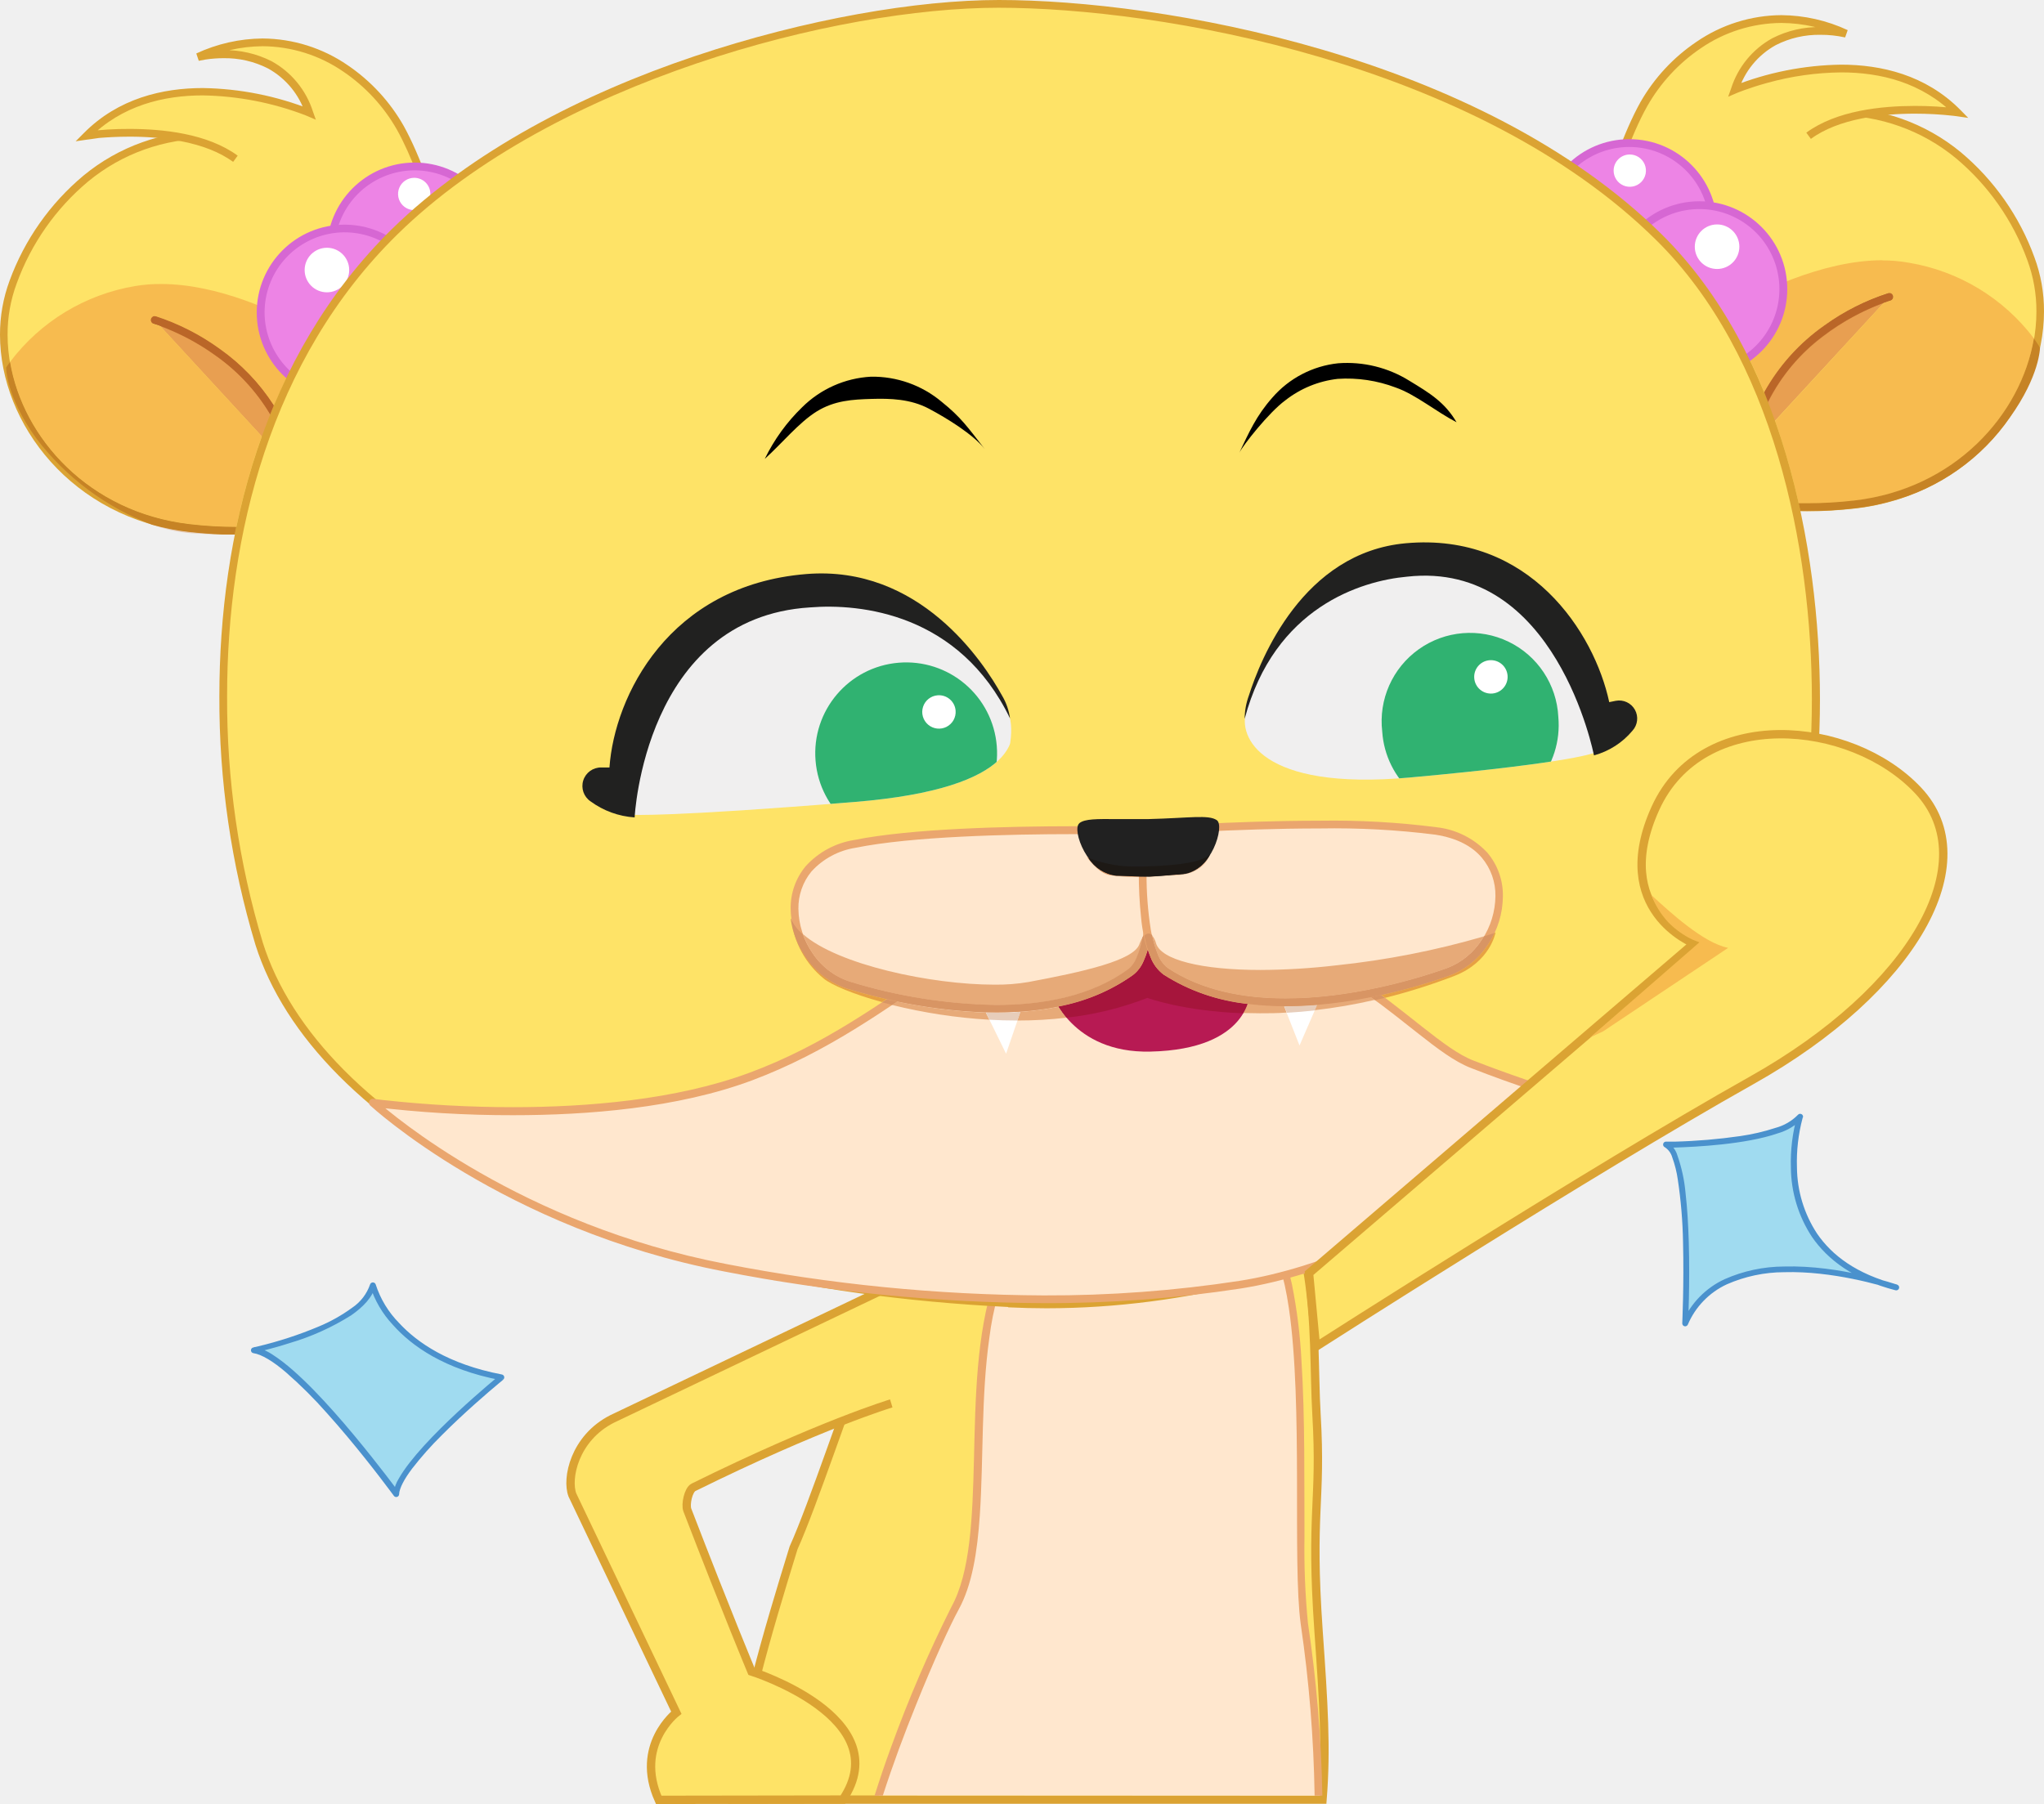
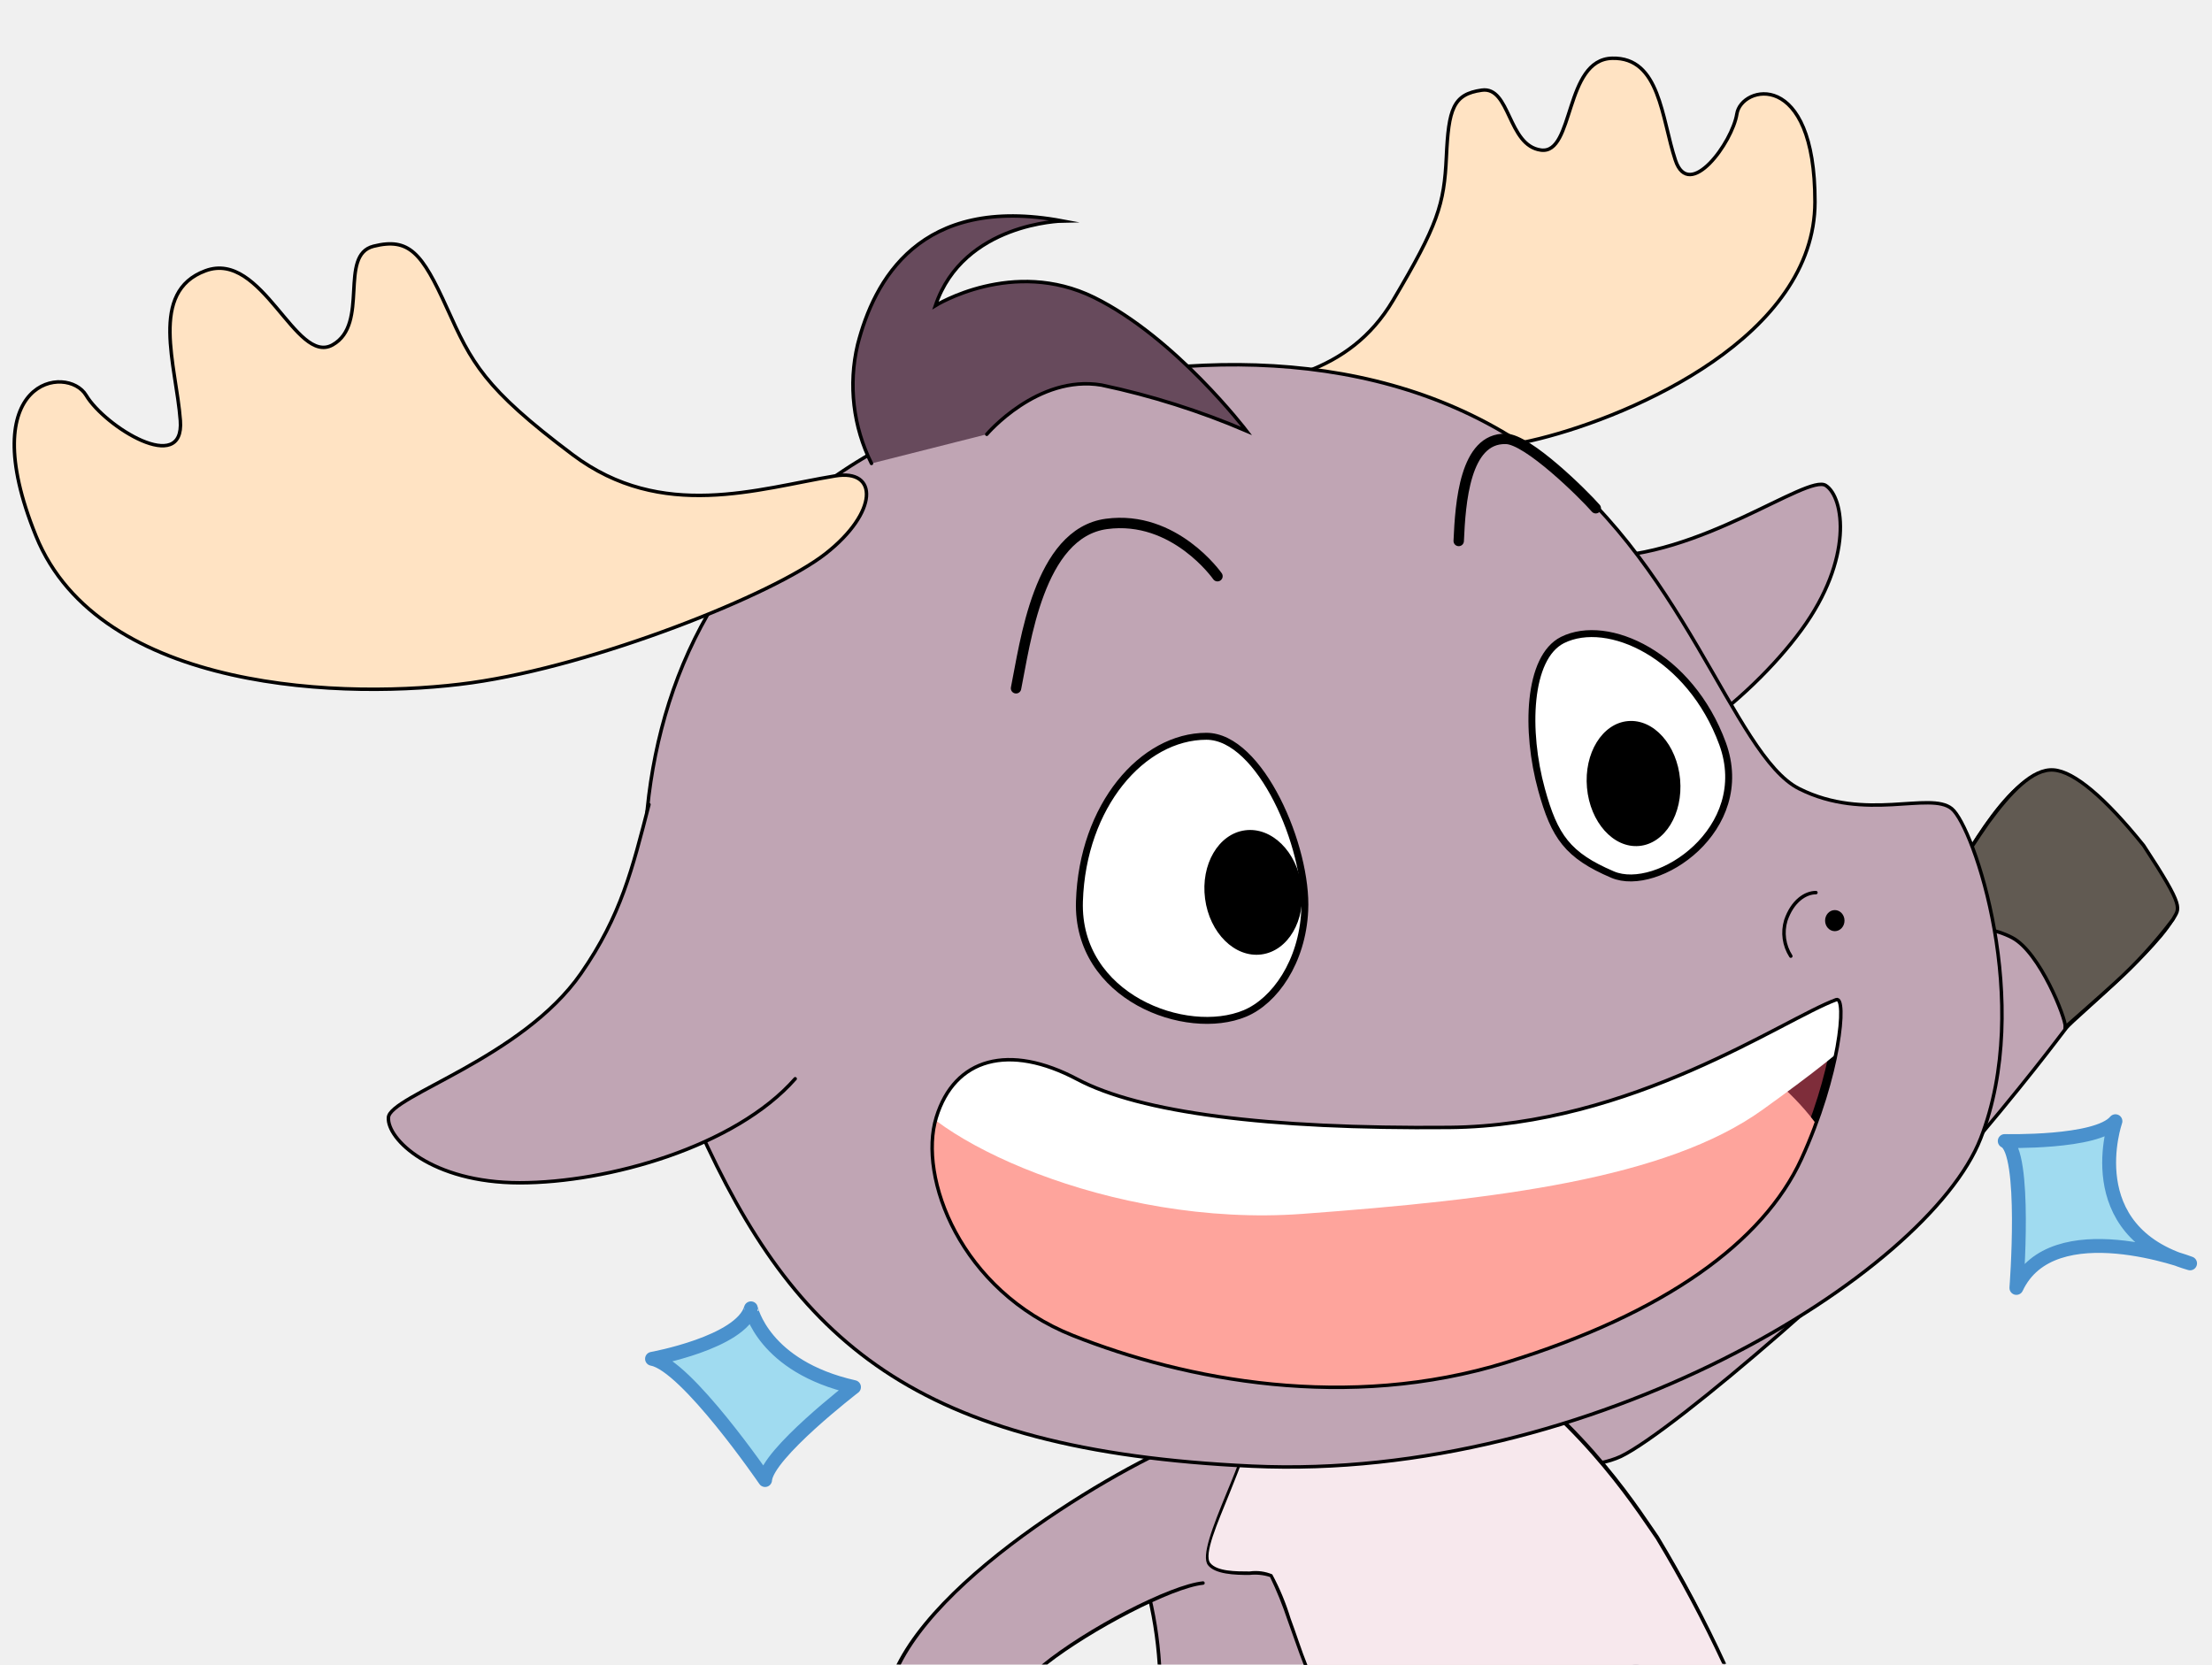
- <svg xmlns="http://www.w3.org/2000/svg" viewBox="0 0 366.94 323.91">
+ <svg xmlns="http://www.w3.org/2000/svg" viewBox="0 0 159.45 120.03">
  <defs>
-     <style>.cls-1{fill:none;}.cls-2,.cls-7{fill:#fee367;}.cls-2{stroke:#dba333;stroke-miterlimit:10;stroke-width:1.5px;}.cls-3{fill:#ffe7ce;}.cls-4{fill:#eaa66e;}.cls-5{fill:#a0dbf0;}.cls-6{fill:#4a91cd;}.cls-8{fill:#dba333;}.cls-9{fill:#e89f51;}.cls-10{fill:#ce7f38;}.cls-11{fill:#e7cdba;}.cls-12{fill:#f7bb4f;}.cls-13{fill:#c68325;}.cls-14{fill:#ba6628;}.cls-15{fill:#ed84e5;}.cls-16{fill:#d667d3;}.cls-17{fill:#fff;}.cls-18{clip-path:url(#clip-path);}.cls-19{fill:#f0efef;}.cls-20{fill:#30b271;}.cls-21{fill:#212120;}.cls-22{clip-path:url(#clip-path-2);}.cls-23{fill:#b71a53;}.cls-24{fill:#212121;}.cls-25{fill:#e7a142;}.cls-26{fill:#e7aa78;}.cls-27{fill:#d89564;}.cls-28{fill:#a6153c;}.cls-29{fill:#e09e6b;}.cls-30{fill:#d28b59;}.cls-31{fill:#1d1915;}.cls-32{fill:#d7911b;}</style>
+     <style>.cls-1,.cls-10,.cls-2{fill:none;}.cls-1,.cls-10,.cls-12,.cls-3,.cls-4,.cls-7,.cls-8,.cls-9{stroke:#000;stroke-miterlimit:10;}.cls-1,.cls-10,.cls-12,.cls-15,.cls-3,.cls-4,.cls-7,.cls-8,.cls-9{stroke-linecap:round;}.cls-1,.cls-3,.cls-4,.cls-7,.cls-8{stroke-width:0.25px;}.cls-3,.cls-5{fill:#c0a5b4;}.cls-4{fill:#615a52;}.cls-6{fill:#f7e8ed;}.cls-7{fill:#ffe3c3;}.cls-8{fill:#674a5c;}.cls-14,.cls-9{fill:#fff;}.cls-9{stroke-width:0.5px;}.cls-10{stroke-width:0.75px;}.cls-11{clip-path:url(#clip-path);}.cls-12{fill:#7e2d3a;}.cls-13{fill:#fea49c;}.cls-15{fill:#a0dbf0;stroke:#4a91cd;stroke-linejoin:round;}</style>
    <clipPath id="clip-path">
-       <path class="cls-1" d="M286.4,135.1s-3.12,1.77-33.27,4.51c-27.11,2.45-30.79-7.46-29.42-11.77,4.08-12.79,12.58-25.08,28.31-26.51s21.62,9.11,26.47,14c5.69,5.7,7.91,19.8,7.91,19.8" />
-     </clipPath>
-     <clipPath id="clip-path-2">
-       <path class="cls-1" d="M113.56,146.31s6.48.42,39.89-2.31c30-2.45,29.67-12.14,27.46-16.14-6.53-11.89-17.83-22.49-35.24-21.07S123.51,119.68,119,125.34c-5.3,6.65-5.44,21-5.44,21" />
+       <path class="cls-1" d="M132.36,72.07c-3.79,1.39-14.72,9.09-27.89,9.21S82.16,80.2,77.66,77.81c-4.92-2.61-8.85-1.55-10.17,2.75s1.72,12.49,9.85,15.72,19.81,5.48,31.25,1.94,18.51-8.68,21.26-14.66S133.17,71.77,132.36,72.07Z" />
    </clipPath>
  </defs>
  <g id="Layer_2" data-name="Layer 2">
-     <g id="Layer_4" data-name="Layer 4">
-       <path class="cls-2" d="M237.42,323.15c.73-9.18.21-17.21-.71-30.24-1.51-21.59.56-23-.37-38.89-.9-15.33,1.52-37.44-15.48-52.11s-32.32-7.21-42.64.31c-5.36,3.9-13,15.88-22,38.81-4,10.19-10.3,29.26-13.76,36.92-4.87,15.77-9.44,31.26-10.91,45.2Z" />
-       <path class="cls-3" d="M237,322.44c0-11.19-1.68-22.28-2.85-30.95-2-14.46,2.12-60.11-6.5-69.36-9.26-9.93-33.86-10.26-37.21-8-22.79,15.62-9.6,57.46-19,74.57-2.63,4.78-9.12,19.55-13.67,33.7Z" />
-       <path class="cls-4" d="M158.48,322.44c1.86-5.76,3.82-11,6-16.39,3.11-7.73,6.08-14.22,7.6-17,2.44-4.44,3.37-10.35,3.82-17,.67-9.91.22-21.44,1.72-31.9a50,50,0,0,1,4.08-14.53,27.06,27.06,0,0,1,9.18-10.94,7.49,7.49,0,0,1,2.65-.74,37.87,37.87,0,0,1,5.09-.31,61.85,61.85,0,0,1,15.33,2c5.27,1.4,10.18,3.66,13.23,6.94,2,2.07,3.36,6.58,4.2,12.33,1.27,8.63,1.44,20.07,1.46,30.69s-.09,20.43.66,26A237.35,237.35,0,0,1,236,322.44h1.39a239,239,0,0,0-2.59-31,137.65,137.65,0,0,1-.62-15.55c-.05-9.68.11-21.39-.54-31.57a94.15,94.15,0,0,0-1.71-13.7c-.87-3.9-2-7-3.8-8.92-3.35-3.58-8.48-5.89-13.9-7.34a63.35,63.35,0,0,0-15.68-2,37.81,37.81,0,0,0-5.29.33,8.44,8.44,0,0,0-3.24,1c-5.85,4-9.38,9.71-11.53,16.19-3.22,9.73-3.38,21.26-3.64,32s-.65,20.51-4.06,26.67A234.46,234.46,0,0,0,160,313.63c-1.16,3.16-2,5.65-3,8.81Z" />
-       <path class="cls-2" d="M164.39,228.79l-54.5,26c-6.78,3.44-8.25,10.73-7.13,13.66l18.65,39.09s-7.56,5.86-3.16,15.65l33.06-.05c9.88-14.72-16.4-23-16.4-23s-4.35-10.39-11.52-29c-.37-1,.18-3.61,1.11-4.07C147.27,255.82,160,252,160,252" />
-       <path class="cls-5" d="M323.15,200.49s-7.73,24.25,17.25,30.67c0,0-30.47-10.61-37.89,6.48,0,0,1.42-29.95-3.49-32.1C299,205.54,319.2,205.46,323.15,200.49Z" />
-       <path class="cls-6" d="M323.15,200.49l.49.15-.05.17a30.48,30.48,0,0,0-1,8.8,22,22,0,0,0,3.61,11.9c2.63,3.84,7,7.26,14.37,9.15l-.13.5-.17.49-.44-.14c-2.05-.67-10.88-3.32-19.52-3.07A25.78,25.78,0,0,0,310,230.62a14,14,0,0,0-7,7.23.53.53,0,0,1-.6.3.54.54,0,0,1-.4-.54s.08-1.76.14-4.47.09-6.35,0-10.1a85.8,85.8,0,0,0-.94-11.23,19.8,19.8,0,0,0-1-4,3.19,3.19,0,0,0-1.32-1.8.53.53,0,0,1-.31-.59A.52.52,0,0,1,299,205s.6,0,1.63,0a101.12,101.12,0,0,0,11.79-1,37.68,37.68,0,0,0,6.34-1.48,8.8,8.8,0,0,0,4-2.33.52.52,0,0,1,.65-.13.5.5,0,0,1,.25.61l-.49-.15.4.32a9.77,9.77,0,0,1-4.43,2.67c-5.77,2-14.76,2.43-18.45,2.55-1,0-1.65,0-1.65,0v-.52l.2-.48a4.1,4.1,0,0,1,1.87,2.36,27.62,27.62,0,0,1,1.48,6.81c.32,2.73.49,5.79.58,8.78.22,7.55-.12,14.65-.12,14.65l-.52,0-.48-.21a15.12,15.12,0,0,1,7.55-7.75,26.63,26.63,0,0,1,10.66-2.28c10.13-.29,20.3,3.26,20.33,3.27a.51.51,0,0,1,.33.64.53.53,0,0,1-.63.36c-7.53-1.94-12.2-5.51-15-9.58a23,23,0,0,1-3.79-12.45,30.81,30.81,0,0,1,1.14-9.31l.5.16.4.32Z" />
-       <path class="cls-5" d="M90,247.34S71.4,262.5,71.13,268.27c0,0-18-24.72-25.56-25.83,0,0,19.37-4.11,21.36-11.69C66.93,230.75,70,243.5,90,247.34Z" />
-       <path class="cls-6" d="M90,247.34l.33.41s-.29.23-.79.66c-1.78,1.48-6.23,5.28-10.25,9.32a59.9,59.9,0,0,0-5.32,6c-1.41,1.86-2.29,3.55-2.32,4.58a.52.52,0,0,1-.94.29s-.28-.39-.79-1.06c-1.77-2.37-6.3-8.31-11.2-13.76a78.71,78.71,0,0,0-7.33-7.31c-2.31-2-4.45-3.29-5.9-3.49a.52.52,0,0,1-.44-.5.51.51,0,0,1,.41-.52l.82-.19a70.32,70.32,0,0,0,10.93-3.57,29.21,29.21,0,0,0,6-3.37,8.29,8.29,0,0,0,3.23-4.2.53.53,0,0,1,1,0v0a17.61,17.61,0,0,0,4.21,6.94c3.24,3.5,8.84,7.4,18.45,9.24a.53.53,0,0,1,.41.39.52.52,0,0,1-.18.53l-.33-.41-.1.51c-10.12-1.93-16-6.15-19.34-9.9a18.28,18.28,0,0,1-4.14-7.08l.51-.12.5.13c-.55,2.09-2.24,3.83-4.38,5.32a44,44,0,0,1-11.09,5c-3.53,1.13-6.27,1.71-6.28,1.71l-.11-.51.07-.51a9.3,9.3,0,0,1,3.48,1.5c4.36,2.82,9.93,8.93,14.45,14.36s8,10.17,8,10.17l-.42.31-.52,0a6.72,6.72,0,0,1,1-2.78c2-3.5,6.45-8.08,10.5-11.85s7.61-6.67,7.61-6.67l.33.4-.1.51Z" />
-       <path class="cls-7" d="M83.64,69.64S74.81,34.08,50.51,26.35,9,33,2.37,50.64,9.22,91.94,34,94.81s46.38-6.62,49.69-25.17" />
-       <path class="cls-8" d="M83.64,69.64,83,69.8s0-.13-.1-.38a92.21,92.21,0,0,0-8.3-20C69.33,40.13,61.43,30.55,50.3,27a42.11,42.11,0,0,0-12.87-2.11,33.64,33.64,0,0,0-21.6,7.69A43,43,0,0,0,3,50.89a26.05,26.05,0,0,0-1.64,9.22c0,15.32,12.5,31.68,32.64,34a73,73,0,0,0,8.52.5c10.39,0,19.81-2.31,27-6.6S81.53,77.48,83,69.51l.68.13L83,69.8l.68-.16.68.12c-1.49,8.4-6.67,15-14.09,19.45S53.14,96,42.55,96a75.87,75.87,0,0,1-8.68-.51C13,93.08,0,76.16,0,60.11A27.72,27.72,0,0,1,1.72,50.4,44.55,44.55,0,0,1,15,31.52a35,35,0,0,1,22.47-8,43.83,43.83,0,0,1,13.3,2.17c12.42,4,20.78,15,26.07,24.88a91.66,91.66,0,0,1,7.51,18.9l0,.14,0,.15-.68-.12" />
-       <path class="cls-9" d="M27.77,57.49S49.3,63.62,53.11,85L27.77,57.49" />
-       <path class="cls-10" d="M28,56.82a41.48,41.48,0,0,1,11.46,5.84,34.47,34.47,0,0,1,14.37,22.2.69.69,0,0,1-.56.81.69.69,0,0,1-.8-.56A33.07,33.07,0,0,0,38.61,63.79a42,42,0,0,0-7.7-4.37c-1-.45-1.86-.77-2.44-1l-.67-.22-.22-.07A.7.7,0,1,1,28,56.82" />
-       <path class="cls-11" d="M27.36,94.22a42.14,42.14,0,0,0,6.51,1.28c2,.23,4,.39,6,.46-1.78,0-3.67-.09-5.59-.21a26,26,0,0,1-6.87-1.53" />
-       <path class="cls-12" d="M29,51c10,0,20.63,4.91,27,8.41a103.54,103.54,0,0,0-6.82,13.45,36.69,36.69,0,0,0-9.73-10.16A41.48,41.48,0,0,0,28,56.82a.63.63,0,0,0-.19,0,.7.7,0,0,0-.19,1.37l.22.07.67.22.28.1L47,78.35a123.85,123.85,0,0,0-4.57,16.27,73.15,73.15,0,0,1-8.4-.5C16,92,4.11,78.72,1.8,65A35.44,35.44,0,0,1,24.29,51.36,26.35,26.35,0,0,1,29,51" />
-       <path class="cls-13" d="M1.8,65C4.11,78.72,16,92,34,94.12a73.15,73.15,0,0,0,8.4.5c-.1.45-.19.9-.28,1.35H39.82c-2-.07-3.94-.23-6-.46a42.14,42.14,0,0,1-6.51-1.28A46.93,46.93,0,0,1,6.49,78.69C1.06,71.18,1.1,66,1.1,66s.23-.39.7-1" />
-       <path class="cls-14" d="M27.77,56.79a.63.63,0,0,1,.19,0,41.48,41.48,0,0,1,11.46,5.84,36.69,36.69,0,0,1,9.73,10.16c-.22.53-.44,1.06-.65,1.59a35.25,35.25,0,0,0-9.89-10.62,42,42,0,0,0-7.7-4.37c-.87-.38-1.61-.67-2.16-.87l-.28-.1-.67-.22-.22-.07a.7.7,0,0,1,.19-1.37" />
-       <path class="cls-7" d="M82.45,54.62s-4.63-21.09-10.6-31.69-20-20.1-36.32-12.7c0,0,15-3.86,20,10.05,0,0-25.17-10.82-40,4.08,0,0,17.56-2.53,26.72,4.2" />
-       <path class="cls-8" d="M81.77,54.77l-.2-.92c-.49-2.08-1.78-7.44-3.59-13.43s-4.17-12.6-6.73-17.15a31.2,31.2,0,0,0-9.63-10.42A25.83,25.83,0,0,0,47.15,8.3a27.28,27.28,0,0,0-11.34,2.57l-.28-.64-.18-.67A21.5,21.5,0,0,1,40.13,9a18.5,18.5,0,0,1,8.64,2,15.78,15.78,0,0,1,7.4,9l.53,1.5-1.46-.63-.38-.16a53.93,53.93,0,0,0-18.45-3.58c-7,0-14.51,1.77-20.38,7.67l-.49-.49-.1-.68a58.11,58.11,0,0,1,7.77-.48c5.94,0,14,.8,19.46,4.8l-.82,1.12c-5-3.68-12.83-4.54-18.64-4.53-2.19,0-4.08.12-5.43.23L16.2,25l-.56.07-2.06.3,1.47-1.47c6.2-6.26,14.18-8.09,21.36-8.09a54.92,54.92,0,0,1,19.38,3.85l-.28.64-.65.23a14.33,14.33,0,0,0-6.75-8.24,16.94,16.94,0,0,0-8-1.84,21.64,21.64,0,0,0-3.21.24c-.39.06-.7.12-.91.17l-.24.05-.07,0L35.24,9.6A28.75,28.75,0,0,1,47.15,6.91,27.27,27.27,0,0,1,62.4,11.7,32.58,32.58,0,0,1,72.46,22.59c3,5.4,5.68,13.34,7.6,20s3.07,11.9,3.07,11.91l-1.36.3Z" />
-       <path class="cls-15" d="M89.52,45A15.07,15.07,0,1,1,74.45,29.89,15.07,15.07,0,0,1,89.52,45Z" />
-       <path class="cls-16" d="M89.52,45h.7A15.77,15.77,0,1,1,74.45,29.19,15.76,15.76,0,0,1,90.22,45H88.83a14.39,14.39,0,1,0-4.22,10.16A14.33,14.33,0,0,0,88.83,45Z" />
-       <path class="cls-15" d="M76.93,56.11A15.07,15.07,0,1,1,61.86,41,15.07,15.07,0,0,1,76.93,56.11Z" />
-       <path class="cls-16" d="M76.93,56.11h.7A15.77,15.77,0,1,1,61.86,40.34,15.77,15.77,0,0,1,77.63,56.11H76.24A14.37,14.37,0,1,0,72,66.28a14.36,14.36,0,0,0,4.21-10.17Z" />
-       <path class="cls-17" d="M62.69,48.49a4,4,0,1,1-4-4A4,4,0,0,1,62.69,48.49Z" />
-       <path class="cls-17" d="M77.26,34.83a2.9,2.9,0,1,1-2.89-2.9A2.89,2.89,0,0,1,77.26,34.83Z" />
-       <path class="cls-7" d="M283.3,65.44s8.84-35.55,33.13-43.28,41.51,6.63,48.14,24.29S357.72,87.75,333,90.62,286.62,84,283.3,65.44" />
-       <path class="cls-8" d="M283.3,65.44l-.67-.16a92.55,92.55,0,0,1,7.51-18.91c5.29-9.92,13.65-20.91,26.08-24.87a43.85,43.85,0,0,1,13.29-2.18,35.06,35.06,0,0,1,22.48,8,44.4,44.4,0,0,1,13.23,18.88,27.49,27.49,0,0,1,1.72,9.71c0,16-13,33-33.87,35.39a75.61,75.61,0,0,1-8.68.51c-10.59,0-20.25-2.35-27.67-6.81S284.12,74,282.62,65.57l0-.15,0-.14.67.16.69-.12c1.42,8,6.29,14.2,13.44,18.5s16.57,6.61,27,6.61a75.22,75.22,0,0,0,8.52-.5c20.15-2.33,32.65-18.69,32.64-34a26.27,26.27,0,0,0-1.63-9.22,43.06,43.06,0,0,0-12.81-18.29,33.62,33.62,0,0,0-21.6-7.7,42.42,42.42,0,0,0-12.87,2.11C304.77,26.59,296.57,37.24,291.37,47a93.89,93.89,0,0,0-5.65,13c-.6,1.71-1,3.12-1.32,4.1-.14.48-.25.86-.32,1.12s-.1.39-.1.39l-.68-.17.69-.12-.69.12" />
-       <path class="cls-9" d="M339.17,53.3s-21.53,6.13-25.34,27.49L339.17,53.3" />
-       <path class="cls-10" d="M339.36,54l-.22.06a41.29,41.29,0,0,0-11.89,6.37,32.8,32.8,0,0,0-12.73,20.51.71.71,0,0,1-.81.57.69.69,0,0,1-.56-.81,34.39,34.39,0,0,1,14.38-22.2A41,41,0,0,1,339,52.63a.7.7,0,0,1,.38,1.34" />
-       <path class="cls-12" d="M337.94,46.76a26.19,26.19,0,0,1,4.71.41,35.45,35.45,0,0,1,22.49,13.61c-2.3,13.75-14.21,27.06-32.23,29.15a75.22,75.22,0,0,1-8.52.5l-1.48,0a130.81,130.81,0,0,0-4.25-14.85L338.2,54.35l.94-.32.22-.06a.69.69,0,0,0,.48-.86.68.68,0,0,0-.66-.51.69.69,0,0,0-.2,0,41,41,0,0,0-11.45,5.84,36.22,36.22,0,0,0-10.82,12,96.94,96.94,0,0,0-7.31-14.41c6-3.47,17.72-9.3,28.54-9.3" />
-       <path class="cls-13" d="M365.14,60.78c.47.66,1.08,1.64,1.08,1.64s0,5-5.41,12.55a37.84,37.84,0,0,1-21.23,15,39.49,39.49,0,0,1-6.51,1.29c-2,.23-4,.38-5.95.46h-1.58l-2.33,0-.3-1.35,1.48,0a75.22,75.22,0,0,0,8.52-.5c18-2.09,29.93-15.4,32.23-29.15" />
-       <path class="cls-14" d="M339.18,52.6a.68.68,0,0,1,.66.51.69.69,0,0,1-.48.86l-.22.06-.94.32a42.15,42.15,0,0,0-10.95,6,34.29,34.29,0,0,0-9.86,11.77c-.22-.57-.45-1.14-.68-1.7a36.22,36.22,0,0,1,10.82-12A41,41,0,0,1,339,52.63a.69.69,0,0,1,.2,0" />
-       <path class="cls-7" d="M284.49,50.43s4.64-21.09,10.6-31.69,20-20.1,36.33-12.7c0,0-15-3.87-20,10.05,0,0,25.18-10.82,40,4.08,0,0-17.55-2.54-26.72,4.2" />
-       <path class="cls-8" d="M283.81,50.28S285,45,286.89,38.36s4.56-14.56,7.59-20A32.51,32.51,0,0,1,304.55,7.51a27.21,27.21,0,0,1,15.24-4.79A28.71,28.71,0,0,1,331.7,5.41l-.46,1.3h-.07a19.86,19.86,0,0,0-4.36-.46,17,17,0,0,0-8,1.84,14.28,14.28,0,0,0-6.74,8.24l-.66-.23-.27-.64a54.5,54.5,0,0,1,19.37-3.85c7.19,0,15.16,1.83,21.37,8.08l1.46,1.48-2.06-.3-.55-.07a62.25,62.25,0,0,0-7-.39c-5.81,0-13.65.85-18.64,4.53l-.82-1.12c5.47-4,13.53-4.79,19.46-4.8a61.28,61.28,0,0,1,7.77.47l-.1.69-.49.49C345,14.75,337.5,13,330.53,13a51.33,51.33,0,0,0-13.22,1.87c-1.72.47-3.13.94-4.1,1.29-.49.17-.87.32-1.12.42l-.38.16-1.47.63.54-1.51a15.72,15.72,0,0,1,7.4-9,18.37,18.37,0,0,1,8.63-2,20.71,20.71,0,0,1,4.78.52l-.17.67-.29.63a27.35,27.35,0,0,0-11.34-2.56,25.85,25.85,0,0,0-14.47,4.55,31.08,31.08,0,0,0-9.62,10.42c-2.93,5.2-5.58,13.1-7.48,19.67-1,3.29-1.71,6.25-2.24,8.38-.26,1.07-.46,1.93-.6,2.53s-.21.91-.21.92l-1.36-.3Z" />
-       <path class="cls-15" d="M277.42,40.76A15.08,15.08,0,1,0,292.5,25.69,15.08,15.08,0,0,0,277.42,40.76Z" />
-       <path class="cls-16" d="M277.42,40.76h.7a14.37,14.37,0,1,0,4.21-10.16,14.33,14.33,0,0,0-4.21,10.16h-1.39A15.77,15.77,0,1,1,292.5,56.53a15.77,15.77,0,0,1-15.77-15.77Z" />
-       <path class="cls-15" d="M290,51.92a15.07,15.07,0,1,0,15.07-15.07A15.07,15.07,0,0,0,290,51.92Z" />
-       <path class="cls-16" d="M290,51.92h.7a14.37,14.37,0,1,0,4.21-10.17,14.28,14.28,0,0,0-4.21,10.17h-1.39a15.77,15.77,0,1,1,15.76,15.76,15.77,15.77,0,0,1-15.76-15.76Z" />
-       <path class="cls-17" d="M304.25,44.3a4,4,0,1,0,4-4A4,4,0,0,0,304.25,44.3Z" />
-       <path class="cls-17" d="M289.68,30.63a2.9,2.9,0,1,0,2.9-2.89A2.9,2.9,0,0,0,289.68,30.63Z" />
-       <path class="cls-7" d="M181,234c-74.85-3.65-124.29-32.19-134.51-64.55s-12.26-92,24.38-127.9C99.27,13.73,150.37.7,179.32.7s86,9.75,118.56,41.93,31.42,96.19,23.38,117.64C311,187.52,250.85,237.42,181,234" />
-       <path class="cls-8" d="M181,234l0,.69c-37.51-1.83-68.67-9.89-91.77-21.58s-38.17-27-43.37-43.45A152.68,152.68,0,0,1,39.38,125c0-28.82,7.75-61.06,31-83.89,14.3-14,34.26-24.27,54.27-31S164.74,0,179.32,0s36.09,2.45,58.12,8.93,44.53,17,60.93,33.21c21.45,21.22,28.34,55.89,28.35,83.42,0,14.7-2,27.36-4.81,35-2.52,6.72-8,14.69-15.76,22.9-23.36,24.62-67.89,51.45-118.31,51.46-2.27,0-4.56-.06-6.85-.17l0-.69,0-.7q3.42.17,6.79.17c33.28,0,64-11.84,87.71-27a159.66,159.66,0,0,0,29.6-24.07c7.7-8.11,13-16,15.46-22.43,2.75-7.33,4.72-19.9,4.72-34.47,0-27.32-6.91-61.68-27.93-82.43-16.17-16-38.47-26.43-60.35-32.87s-43.33-8.87-57.73-8.87-34.34,3.24-54.21,10S85.45,28.25,71.37,42.06c-22.9,22.46-30.6,54.32-30.6,82.9a151.15,151.15,0,0,0,6.41,44.3c5,15.92,19.77,31.05,42.66,42.63s53.87,19.61,91.21,21.43l0,.7" />
-       <g class="cls-18">
-         <path class="cls-19" d="M286.4,135.1s-3.56,6.46-33.71,9.19c-27.11,2.46-30.35-12.14-29-16.45,4.08-12.79,12.58-25.08,28.31-26.51s21.62,9.11,26.47,14c5.69,5.7,7.91,19.8,7.91,19.8" />
-         <path class="cls-20" d="M248.14,131.38a16,16,0,0,0,17.1,14.9,16.17,16.17,0,0,0,14.51-17.56,15.87,15.87,0,1,0-31.61,2.66" />
-         <path class="cls-17" d="M264.66,121.81a3,3,0,0,0,3.27,2.72,3,3,0,1,0-3.27-2.72Z" />
+     <g id="Layer_1-2" data-name="Layer 1">
+       <rect class="cls-2" width="159.45" height="120.03" />
+       <path class="cls-3" d="M116.83,105c3.85-1.84,18.81-14.85,24-20.9s7.59-9.32,8.12-10,8-6.86,7.91-8.6-5.77-9.74-9-9.84-6.94,7.68-7.69,8.61-7.8,13.83-11,17S114.8,96,112,97.19s-3,5.22-1.6,7.07S115.12,105.79,116.83,105Z" />
+       <path class="cls-4" d="M145.05,67.6c2,1.05,3.87,5.84,3.83,6.44,0,0,2.53-2.22,3.53-3.14a33,33,0,0,0,4.22-4.61c.46-.85.93-.71-2.11-5.34-2.78-3.45-5-5.33-6.49-5.44s-3.1,1.58-4.71,3.78a63.4,63.4,0,0,0-4.45,7.39S142.74,66.38,145.05,67.6Z" />
+       <path class="cls-5" d="M83.57,120h40.62a64.08,64.08,0,0,0-4.75-9.06c-7.06-10.71-16.31-17.84-23.94-16.28-11.73,2.39-14.9,12.52-12.82,19.78A29,29,0,0,1,83.57,120Z" />
+       <path d="M83.45,120h.25a28.41,28.41,0,0,0-.9-5.59,15.81,15.81,0,0,1,1.62-12.33c2.28-3.76,6.12-6.28,11.1-7.3,7.12-1.45,16.25,4.76,23.81,16.22a63.67,63.67,0,0,1,4.72,9h.28a64.41,64.41,0,0,0-4.79-9.13c-7.62-11.55-16.84-17.82-24.07-16.33-5,1-8.94,3.59-11.26,7.41a16,16,0,0,0-1.65,12.53A29.36,29.36,0,0,1,83.45,120Z" />
+       <path class="cls-6" d="M90.07,102.67c.24,2-3.77,9-2.89,10.09s3.93.36,4.49.84c.27.23,1.32,3.48,2.48,6.43h23.49l0,0a1,1,0,0,1,.55,0h6.11a97.87,97.87,0,0,0-4.82-9.12c-1.69-2.42-6.46-10-15.51-14.79-5.11-2.67-13.09-1.91-18.32,4.31C85.45,100.71,89.83,100.67,90.07,102.67Z" />
+       <path d="M86.39,100.77c1.19.2,3.4.58,3.56,1.91.11.91-.72,3-1.53,4.94-1,2.45-1.85,4.57-1.34,5.22s1.93.71,3,.7a3.54,3.54,0,0,1,1.47.15,26.22,26.22,0,0,1,1.25,3.08c.33.89.78,2.25,1.18,3.26h.26c-.41-1-.86-2.43-1.21-3.35a17.46,17.46,0,0,0-1.32-3.18,3.08,3.08,0,0,0-1.63-.21c-1,0-2.35,0-2.84-.61s.53-2.89,1.38-5,1.65-4.09,1.54-5.06c-.19-1.52-2.52-1.91-3.77-2.13a4.46,4.46,0,0,1-.57-.11c5.23-6.12,13.2-6.73,18.08-4.18,8.4,4.4,13.07,11.26,15.07,14.18l.39.57a95.19,95.19,0,0,1,4.79,9h.28a93.77,93.77,0,0,0-4.86-9.19l-.39-.57c-2-2.94-6.71-9.83-15.17-14.26-5.11-2.68-13.1-2-18.46,4.34l-.06.09,0,.06C85.6,100.63,85.77,100.66,86.39,100.77Z" />
+       <path class="cls-5" d="M75.29,120c3.11-2.48,9-5.63,11.43-5.87l-.08-10.61c-2.19.29-17.8,8.44-21.85,16.48Z" />
+       <path d="M64.93,120c4-7.91,19.4-16,21.73-16.36a.12.12,0,0,0,.1-.14.11.11,0,0,0-.14-.11c-2.36.32-18,8.6-22,16.61Z" />
+       <path d="M86.71,114c-2.38.24-8.43,3.39-11.62,6h.4c3.18-2.48,9-5.52,11.24-5.75a.12.12,0,0,0,.11-.13.12.12,0,0,0-.12-.12Z" />
+       <path class="cls-7" d="M87.42,28.48c4.35-1,9.77-1.38,13-6.83s3.68-6.89,3.84-10.34.48-4.52,2.55-4.81,1.86,4,4.27,4.32,1.67-6.53,5.13-6.62,3.56,4.35,4.56,7.35,4.11-1.29,4.43-3.34,5.64-3.31,5.63,6.35-13,15.35-19.84,17.06-17.79,1.81-21.45.76S85,29,87.42,28.48Z" />
+       <path class="cls-3" d="M100.52,37.55a41.94,41.94,0,0,0,14.55,2.59c7.41.14,15.21-6,16.54-5.14s2,5.29-1.76,10.42-11.25,11-17.75,11.65" />
+       <path class="cls-3" d="M71.76,28.94c13-3.85,27.61-4.15,38.62,3.51s14.52,22,19.31,24.41,9.42.16,11,1.44,5.91,14,2.08,23.78-28.09,24.74-52.51,23.62-33-9.1-39.9-24.42S43,37.39,71.76,28.94Z" />
+       <path class="cls-3" d="M46.78,58c-1.2,4.63-2,8-4.9,12.18C37.63,76.29,28.11,79,28,80.56s3.11,4.71,9.46,4.71S53,82.68,57.32,77.77" />
+       <path class="cls-8" d="M62.82,33.41a12.64,12.64,0,0,1-1-8.56C63,20.24,66.29,14,76.59,15.93c0,0-7.13.12-9.16,6.1,0,0,5.57-3.47,11.43-.59s11,9.63,11,9.63a55.93,55.93,0,0,0-10.46-3.31c-4.61-.77-8.27,3.55-8.27,3.55" />
+       <path class="cls-7" d="M60.2,34.31c-5.58.92-12.48,3.31-18.92-1.53S34,26.15,32.21,22.19s-2.72-5.08-5.28-4.44-.27,5.6-2.95,7.11S18.92,18,14.81,19.52,12.7,26.31,13,30.32s-5.44.44-6.79-1.82S-2,27.3,2.59,38.63,25.12,50.47,34,49.22s21.74-6.34,25.52-9.31S63.34,33.79,60.2,34.31Z" />
+       <path class="cls-9" d="M94.05,65.66c.23-4.57-3.2-12.58-7.09-12.58-4.6,0-8.93,5-9.15,11.9s7.69,9.85,11.93,8.08C91.89,72.16,93.87,69.35,94.05,65.66Z" />
+       <ellipse cx="90.48" cy="64.43" rx="3.51" ry="4.52" transform="matrix(0.99, -0.13, 0.13, 0.99, -7.61, 12.31)" />
+       <path class="cls-9" d="M111.12,56.92c-1.16-4.21-1-9.51,1.51-10.78,3.28-1.63,9.2,1.09,11.54,7.47,2.25,6.17-4.7,10.82-7.93,9.44S112.05,60.32,111.12,56.92Z" />
+       <ellipse cx="117.75" cy="56.5" rx="3.37" ry="4.52" transform="translate(-4.57 10.72) rotate(-5.12)" />
+       <path class="cls-10" d="M73.24,49.62c.65-3.17,1.61-11.19,6.52-11.85s8,3.77,8,3.77" />
+       <path class="cls-10" d="M105.15,39c.12-2.75.44-7.43,3.39-7.36,1.58,0,5.62,4,6.49,5" />
+       <path class="cls-1" d="M130.9,64.35c-.76,0-1.69.6-2.17,2a3.11,3.11,0,0,0,.36,2.58" />
+       <ellipse cx="132.26" cy="66.37" rx="0.7" ry="0.76" />
+       <g class="cls-11">
+         <path class="cls-12" d="M132.36,72.07c-3.79,1.39-14.72,9.09-27.89,9.21s-22.38-1-26.81-3.47-8.85-1.55-10.17,2.75,1.72,12.49,9.85,15.72,19.81,5.48,31.25,1.94,18.51-8.68,21.26-14.66S133.17,71.77,132.36,72.07Z" />
+         <path class="cls-13" d="M121.63,74c4.12,1.47,10.69,6.62,11,11.09s-24,26.81-43,20.43S58.27,93.65,60.27,83.36s2.95-15,15.8-12.77S119.4,73.22,121.63,74Z" />
+         <path class="cls-14" d="M64.9,77.93c1.55,4,15.08,10.61,29,9.58S120.11,85,127.06,80s9.73-7.51,10.45-10.86-7-9.09-7-9.09S105.91,73.94,97.29,72.9,69.21,67,65.53,65.16,63.22,73.62,64.9,77.93Z" />
      </g>
-       <path class="cls-21" d="M223.44,129.08c5.35-20.1,21-24.79,29.15-25.53,26.76-3,33.56,32.09,33.56,32.09a13.64,13.64,0,0,0,6.91-4.43,3.24,3.24,0,0,0-3-5.37l-1.17.24c-2.67-12.47-14.26-30.55-36.54-28.53-18.44,1.67-26.07,20.79-28.15,27.34A12.28,12.28,0,0,0,223.44,129.08Z" />
-       <g class="cls-22">
-         <path class="cls-19" d="M113.56,146.31s3.87,10.72,37.27,8c30-2.45,32.29-22.44,30.08-26.44-6.53-11.89-17.83-22.49-35.24-21.07S123.51,119.68,119,125.34c-5.3,6.65-5.44,21-5.44,21" />
-         <path class="cls-20" d="M178.94,133.93A16.32,16.32,0,1,1,161.34,119a16.31,16.31,0,0,1,17.6,14.93" />
-         <path class="cls-17" d="M171.55,127.59a3,3,0,1,1-3.22-2.74A3,3,0,0,1,171.55,127.59Z" />
-       </g>
-       <path class="cls-21" d="M181.32,129c-9.11-18.87-26.85-20.67-35.92-19.93-29.74,1.85-31.47,37.71-31.47,37.71a15.06,15.06,0,0,1-7.91-2.88,3.33,3.33,0,0,1,1.91-6.09l1.48,0c.9-12.79,10.63-32.71,35.31-34.73,20.34-1.67,31.78,15.68,35.18,21.84A10.89,10.89,0,0,1,181.32,129Z" />
-       <path d="M261.48,75.82c-2.11-3.59-4.81-5.23-8.47-7.45a21.16,21.16,0,0,0-12.77-3.14,18.15,18.15,0,0,0-11.83,6.17c-2.9,3.28-4.17,6.21-5.94,9.92.64-1.32,5.32-7.28,8.28-9.44a18.62,18.62,0,0,1,9.4-3.85,24.73,24.73,0,0,1,10.39,1.55C254.08,70.8,257.82,73.93,261.48,75.82Z" />
-       <path d="M137.29,82.4c3.12-2.81,6.13-6.54,9.33-8.52s6.48-2.15,9.83-2.25,7,0,10.3,1.75,7.93,4.62,10,7.21c-3.12-4-4.27-5.68-7.69-8.43a19.29,19.29,0,0,0-12.71-4.52A19,19,0,0,0,144,73.13,33,33,0,0,0,137.29,82.4Z" />
-       <path class="cls-3" d="M66.89,198s40.14,5.57,67.84-4.7,40.91-31.21,65.46-30.6c38.19,1,53,24.11,64.07,28.4a234.69,234.69,0,0,0,23.49,7.77s-34.64,27-65.14,31.81-63.29,2.56-92.53-3.05C90.71,220.08,66.89,198,66.89,198" />
-       <path class="cls-4" d="M66.89,198l.09-.69,1.91.23a213,213,0,0,0,23.19,1.27c13.17,0,29.25-1.28,42.4-6.16,13.54-5,23.62-12.62,33.35-19S187,162,199.14,162h1.06c19.24.48,32.65,6.57,42.59,13.07,5,3.24,9.07,6.59,12.61,9.37s6.5,5,9.12,6c6.54,2.54,12.39,4.48,16.61,5.78,2.11.65,3.81,1.14,5,1.47l1.81.5a.7.7,0,0,1,.25,1.22A219,219,0,0,1,267,213.58c-12.51,7.37-28.85,15.36-44.26,17.79A228.52,228.52,0,0,1,187.33,234,307.11,307.11,0,0,1,130,228.31c-39.57-7.59-63.48-29.76-63.53-29.8a.69.69,0,0,1,.56-1.2l-.09.69.47-.51.27.24c2.7,2.4,25.86,22.17,62.58,29.22a306.18,306.18,0,0,0,57.12,5.66A226.86,226.86,0,0,0,222.5,230c15.1-2.36,31.33-10.28,43.77-17.61,6.21-3.67,11.48-7.18,15.2-9.78,1.85-1.3,3.32-2.37,4.32-3.12l1.15-.86.39-.3.42.55-.17.67A234.23,234.23,0,0,1,264,191.75c-2.9-1.14-5.92-3.42-9.47-6.22-10.65-8.37-25.94-21.42-54.37-22.14h-1c-11.73,0-20.85,5-30.54,11.4S148.73,188.85,135,194c-13.42,5-29.63,6.25-42.89,6.25a205.41,205.41,0,0,1-25.29-1.51l.1-.69.47-.51-.47.51" />
-       <polyline class="cls-17" points="238.62 175.47 233.29 187.73 229.18 177.31 238.62 175.47" />
-       <polyline class="cls-17" points="174.74 177.21 180.61 189.21 184.25 178.62 174.74 177.21" />
-       <path class="cls-23" d="M224.41,178.14l-19.1-10.79-16.51,11s3.6,10.8,17.7,10.48c18-.4,17.91-10.69,17.91-10.69" />
-       <path class="cls-3" d="M205.72,149.25s-35.77-1.06-52.28,2.3-11.88,22.06-1.07,25.38,35.74,8.58,50.65-2.36c5.44-4,2.7-25.32,2.7-25.32" />
-       <path class="cls-4" d="M205.72,149.25l0,.69s-1.32,0-3.58-.08-5.45-.08-9.19-.08c-11.9,0-29.32.41-39.35,2.45a13.53,13.53,0,0,0-7.92,4.25,10.29,10.29,0,0,0-2.35,6.72,14.24,14.24,0,0,0,2.6,8,12.79,12.79,0,0,0,6.67,5.07,94.32,94.32,0,0,0,26.31,4.19c8.52,0,17.16-1.63,23.72-6.44a4.87,4.87,0,0,0,1.45-2c1.26-2.68,1.66-7.27,1.66-11.59,0-2.9-.17-5.68-.35-7.74-.08-1-.17-1.88-.23-2.47s-.11-.91-.11-.92l.69-.08,0,.69,0-.69.69-.09a99.63,99.63,0,0,1,.7,11.3,45.24,45.24,0,0,1-.7,8.63,15.74,15.74,0,0,1-1.09,3.55,6.23,6.23,0,0,1-1.89,2.49c-6.92,5.07-15.85,6.71-24.54,6.71a95.79,95.79,0,0,1-26.72-4.25,14.22,14.22,0,0,1-7.4-5.6,15.65,15.65,0,0,1-2.85-8.79,11.66,11.66,0,0,1,2.68-7.61,14.84,14.84,0,0,1,8.7-4.72c10.26-2.08,27.69-2.47,39.63-2.48,7.49,0,12.81.16,12.81.16l.6,0,.07.59-.69.09" />
-       <path class="cls-3" d="M205.43,149.25s35.69-2.65,52.33,0,12.85,21.51,2.2,25.31-35.32,10.16-50.71-.1c-5.6-3.74-3.82-25.18-3.82-25.18" />
-       <path class="cls-4" d="M205.43,149.25l-.06-.69s16-1.19,31.6-1.19a145.78,145.78,0,0,1,20.9,1.17A14.69,14.69,0,0,1,267,153.1,11.82,11.82,0,0,1,269.8,161a15.81,15.81,0,0,1-2.63,8.56,14.16,14.16,0,0,1-7,5.67c-6.42,2.29-17.87,5.5-29.41,5.5-7.75,0-15.57-1.45-21.91-5.67a7,7,0,0,1-2.34-3.12,26.39,26.39,0,0,1-1.67-7.25,73.5,73.5,0,0,1-.4-8c0-4.21.27-7.45.27-7.46l.05-.6.59,0,.06.69.69.06s-.07.79-.13,2.11-.14,3.16-.14,5.24A62.47,62.47,0,0,0,206.6,167a19.62,19.62,0,0,0,1.21,4.31,5.62,5.62,0,0,0,1.83,2.51c6,4,13.56,5.45,21.14,5.44,11.29,0,22.62-3.16,29-5.42a12.83,12.83,0,0,0,6.28-5.12,14.45,14.45,0,0,0,2.4-7.8,10.44,10.44,0,0,0-2.47-6.94c-1.71-2-4.37-3.48-8.29-4.1A144.73,144.73,0,0,0,237,148.76c-7.77,0-15.64.3-21.58.59-3,.15-5.44.3-7.18.41s-2.73.19-2.73.19l0-.7.69.06-.69-.06" />
-       <path class="cls-24" d="M193.78,147.8c1-.77,3.05-.75,6.85-.72,1.52,0,3.33,0,5.47,0,7.49-.19,10.85-.83,12.34.19s-1,9.28-6.05,9.7c-4.22.35-5.27.41-5.94.44h-.23c-.67,0-1.57,0-5.81-.17-5.08-.2-8.1-8.3-6.63-9.42" />
-       <path class="cls-25" d="M268.42,167.47l-.13.05a16.14,16.14,0,0,1-1.12,2,14.16,14.16,0,0,1-7,5.67A103.51,103.51,0,0,1,248,178.67l.68.5A106.06,106.06,0,0,0,261,175.28c6.55-2.51,7.47-7.81,7.47-7.81M142.05,165a16.14,16.14,0,0,0,5.84,10.73c1.35,1.11,5.15,2.75,10.45,4.21l.8-.53c-2.68-.62-5-1.27-7-1.86a14.22,14.22,0,0,1-7.4-5.6,15.94,15.94,0,0,1-2.72-7" />
-       <path class="cls-26" d="M190,180.79a52,52,0,0,1-6.84.91l-.53,1.55a74.85,74.85,0,0,0,8.81-.51,16.1,16.1,0,0,1-1.44-2m33.94-.52a9.21,9.21,0,0,1-.79,1.68c1,0,2,.05,3,.05,1.54,0,3.14,0,4.82-.13l-.47-1.19a52.8,52.8,0,0,1-6.54-.41M161,179.86l-.88.59a95.71,95.71,0,0,0,17.49,2.66l-.64-1.29a91.88,91.88,0,0,1-16-2m85.1-.81a86.67,86.67,0,0,1-9.66,1.39l-.44,1a95.57,95.57,0,0,0,10.84-1.86l-.74-.54" />
-       <path class="cls-27" d="M159.14,179.45l-.8.53,1.8.47.88-.59-1.88-.41m88.81-.78-1.83.38.74.54c.59-.13,1.17-.27,1.77-.42l-.68-.5" />
-       <path class="cls-11" d="M236.46,180.44l-.44,1q-2.61.28-5,.42l-.47-1.19h.27c1.9,0,3.8-.08,5.68-.24" />
-       <path class="cls-11" d="M183.19,181.7l-.53,1.55h-.09c-1.67,0-3.32-.05-4.94-.14l-.64-1.29,1.9,0c1.43,0,2.87,0,4.3-.14" />
-       <path class="cls-28" d="M206.05,170.62c.15.44.31.87.48,1.27a7,7,0,0,0,2.34,3.12,34.86,34.86,0,0,0,15.1,5.26,9.21,9.21,0,0,1-.79,1.68c-10.81-.39-17.2-2.76-17.2-2.76a57.35,57.35,0,0,1-14.51,3.55,16.1,16.1,0,0,1-1.44-2,34,34,0,0,0,13.4-5.66,6.23,6.23,0,0,0,1.89-2.49,13,13,0,0,0,.73-2" />
-       <path class="cls-26" d="M144.12,167.71c6.24,5.55,23.15,9.1,34.39,9.1a33.92,33.92,0,0,0,6.1-.47c9.93-1.85,18.88-3.87,19.93-6.78a5.31,5.31,0,0,1,.6-1.24,14.76,14.76,0,0,1-1.08,3.73,4.87,4.87,0,0,1-1.45,2c-6.56,4.81-15.19,6.44-23.7,6.44h0a94.32,94.32,0,0,1-26.31-4.19,12.79,12.79,0,0,1-6.67-5.07,14.7,14.7,0,0,1-1.79-3.48" />
-       <path class="cls-27" d="M142,165a7.77,7.77,0,0,0,2.08,2.72,14.7,14.7,0,0,0,1.79,3.48,12.79,12.79,0,0,0,6.67,5.07,94.32,94.32,0,0,0,26.31,4.19h0c8.51,0,17.14-1.63,23.7-6.44a4.87,4.87,0,0,0,1.45-2,14.76,14.76,0,0,0,1.08-3.73,2.47,2.47,0,0,1,.24-.29,23.28,23.28,0,0,0,.67,2.59,13,13,0,0,1-.73,2,6.23,6.23,0,0,1-1.89,2.49,34,34,0,0,1-13.4,5.66,52,52,0,0,1-6.84.91c-1.43.1-2.87.14-4.3.14l-1.9,0a91.88,91.88,0,0,1-16-2l-1.88-.41c-2.68-.62-5-1.27-7-1.86a14.22,14.22,0,0,1-7.4-5.6,15.94,15.94,0,0,1-2.72-7v0" />
-       <path class="cls-26" d="M206.78,167.93a3.49,3.49,0,0,1,.75,1.44c.88,3,8.2,4.8,18.76,4.8a121.16,121.16,0,0,0,13.61-.83,150.14,150.14,0,0,0,26.49-5.2l-.38.61a12.83,12.83,0,0,1-6.28,5.12c-6.32,2.26-17.65,5.42-28.94,5.42h0c-7.58,0-15.12-1.42-21.14-5.44a5.62,5.62,0,0,1-1.83-2.51,18.13,18.13,0,0,1-1-3.41" />
-       <path class="cls-27" d="M268.29,167.52a16.14,16.14,0,0,1-1.12,2,14.16,14.16,0,0,1-7,5.67A103.51,103.51,0,0,1,248,178.67l-1.83.38a86.67,86.67,0,0,1-9.66,1.39c-1.88.16-3.78.24-5.68.24h-.27a52.8,52.8,0,0,1-6.54-.41,34.86,34.86,0,0,1-15.1-5.26,7,7,0,0,1-2.34-3.12c-.17-.4-.33-.83-.48-1.27a23.28,23.28,0,0,1-.67-2.59,1.06,1.06,0,0,1,.76-.4.91.91,0,0,1,.64.3,18.13,18.13,0,0,0,1,3.41,5.62,5.62,0,0,0,1.83,2.51c6,4,13.56,5.45,21.14,5.44h0c11.29,0,22.62-3.16,28.94-5.42a12.83,12.83,0,0,0,6.28-5.12l.38-.61c1-.31,1.64-.53,1.9-.62" />
-       <path class="cls-29" d="M195.13,153.89l.22.1a6.88,6.88,0,0,0,5.06,3.23l4.06.14v.1h-.57a30.68,30.68,0,0,1-4.56-.29c-2.28-.33-4.21-3.29-4.21-3.29" />
-       <path class="cls-29" d="M217.08,153.75c-.39.91-1.74,3.14-5.69,3.39-2,.13-3.85.24-5.53.29v0h.59c.67,0,1.72-.09,5.94-.44a6.55,6.55,0,0,0,4.69-3.2" />
-       <path class="cls-30" d="M204.47,157.36l1.39,0v0l-1.39,0v-.1" />
-       <path class="cls-31" d="M217.22,153.37a3,3,0,0,1-.14.38,6.55,6.55,0,0,1-4.69,3.2c-4.22.35-5.27.41-5.94.44h-.59l-1.39,0-4.06-.14a6.88,6.88,0,0,1-5.06-3.23,22.58,22.58,0,0,0,9.05,1.57h.89c6.7-.18,10.43-.8,11.93-2.18" />
-       <path class="cls-32" d="M138.88,229.9l1.24.2h0l-1.24-.21" />
-       <path class="cls-2" d="M235,228.62l69.1-59.21s-15.24-6-6.9-24.31,35.07-16,47.15-3.15-.87,35.75-29.9,52.05-78.21,47.81-78.21,47.81Z" />
-       <path class="cls-12" d="M287.79,185.2l22.45-15c-4.4-.85-10.36-6.34-13.77-9.46a14.88,14.88,0,0,0,3,4.85,15.38,15.38,0,0,0,4.4,3.15h0l1.21.47-19.62,17.07Z" />
+       <path class="cls-1" d="M132.36,72.07c-3.79,1.39-14.72,9.09-27.89,9.21S82.16,80.2,77.66,77.81c-4.92-2.61-8.85-1.55-10.17,2.75s1.72,12.49,9.85,15.72,19.81,5.48,31.25,1.94,18.51-8.68,21.26-14.66S133.17,71.77,132.36,72.07Z" />
+       <path class="cls-15" d="M152.49,80.83s-2.77,7.9,5.38,10.25c0,0-9.92-3.78-12.52,1.77,0,0,.76-9.83-.84-10.59C144.51,82.26,151.15,82.43,152.49,80.83Z" />
+       <path class="cls-15" d="M61.56,100s-6.26,4.81-6.41,6.7c0,0-5.68-8.3-8.15-8.74,0,0,6.4-1.16,7.13-3.64C54.13,94.3,55,98.52,61.56,100Z" />
    </g>
  </g>
</svg>
